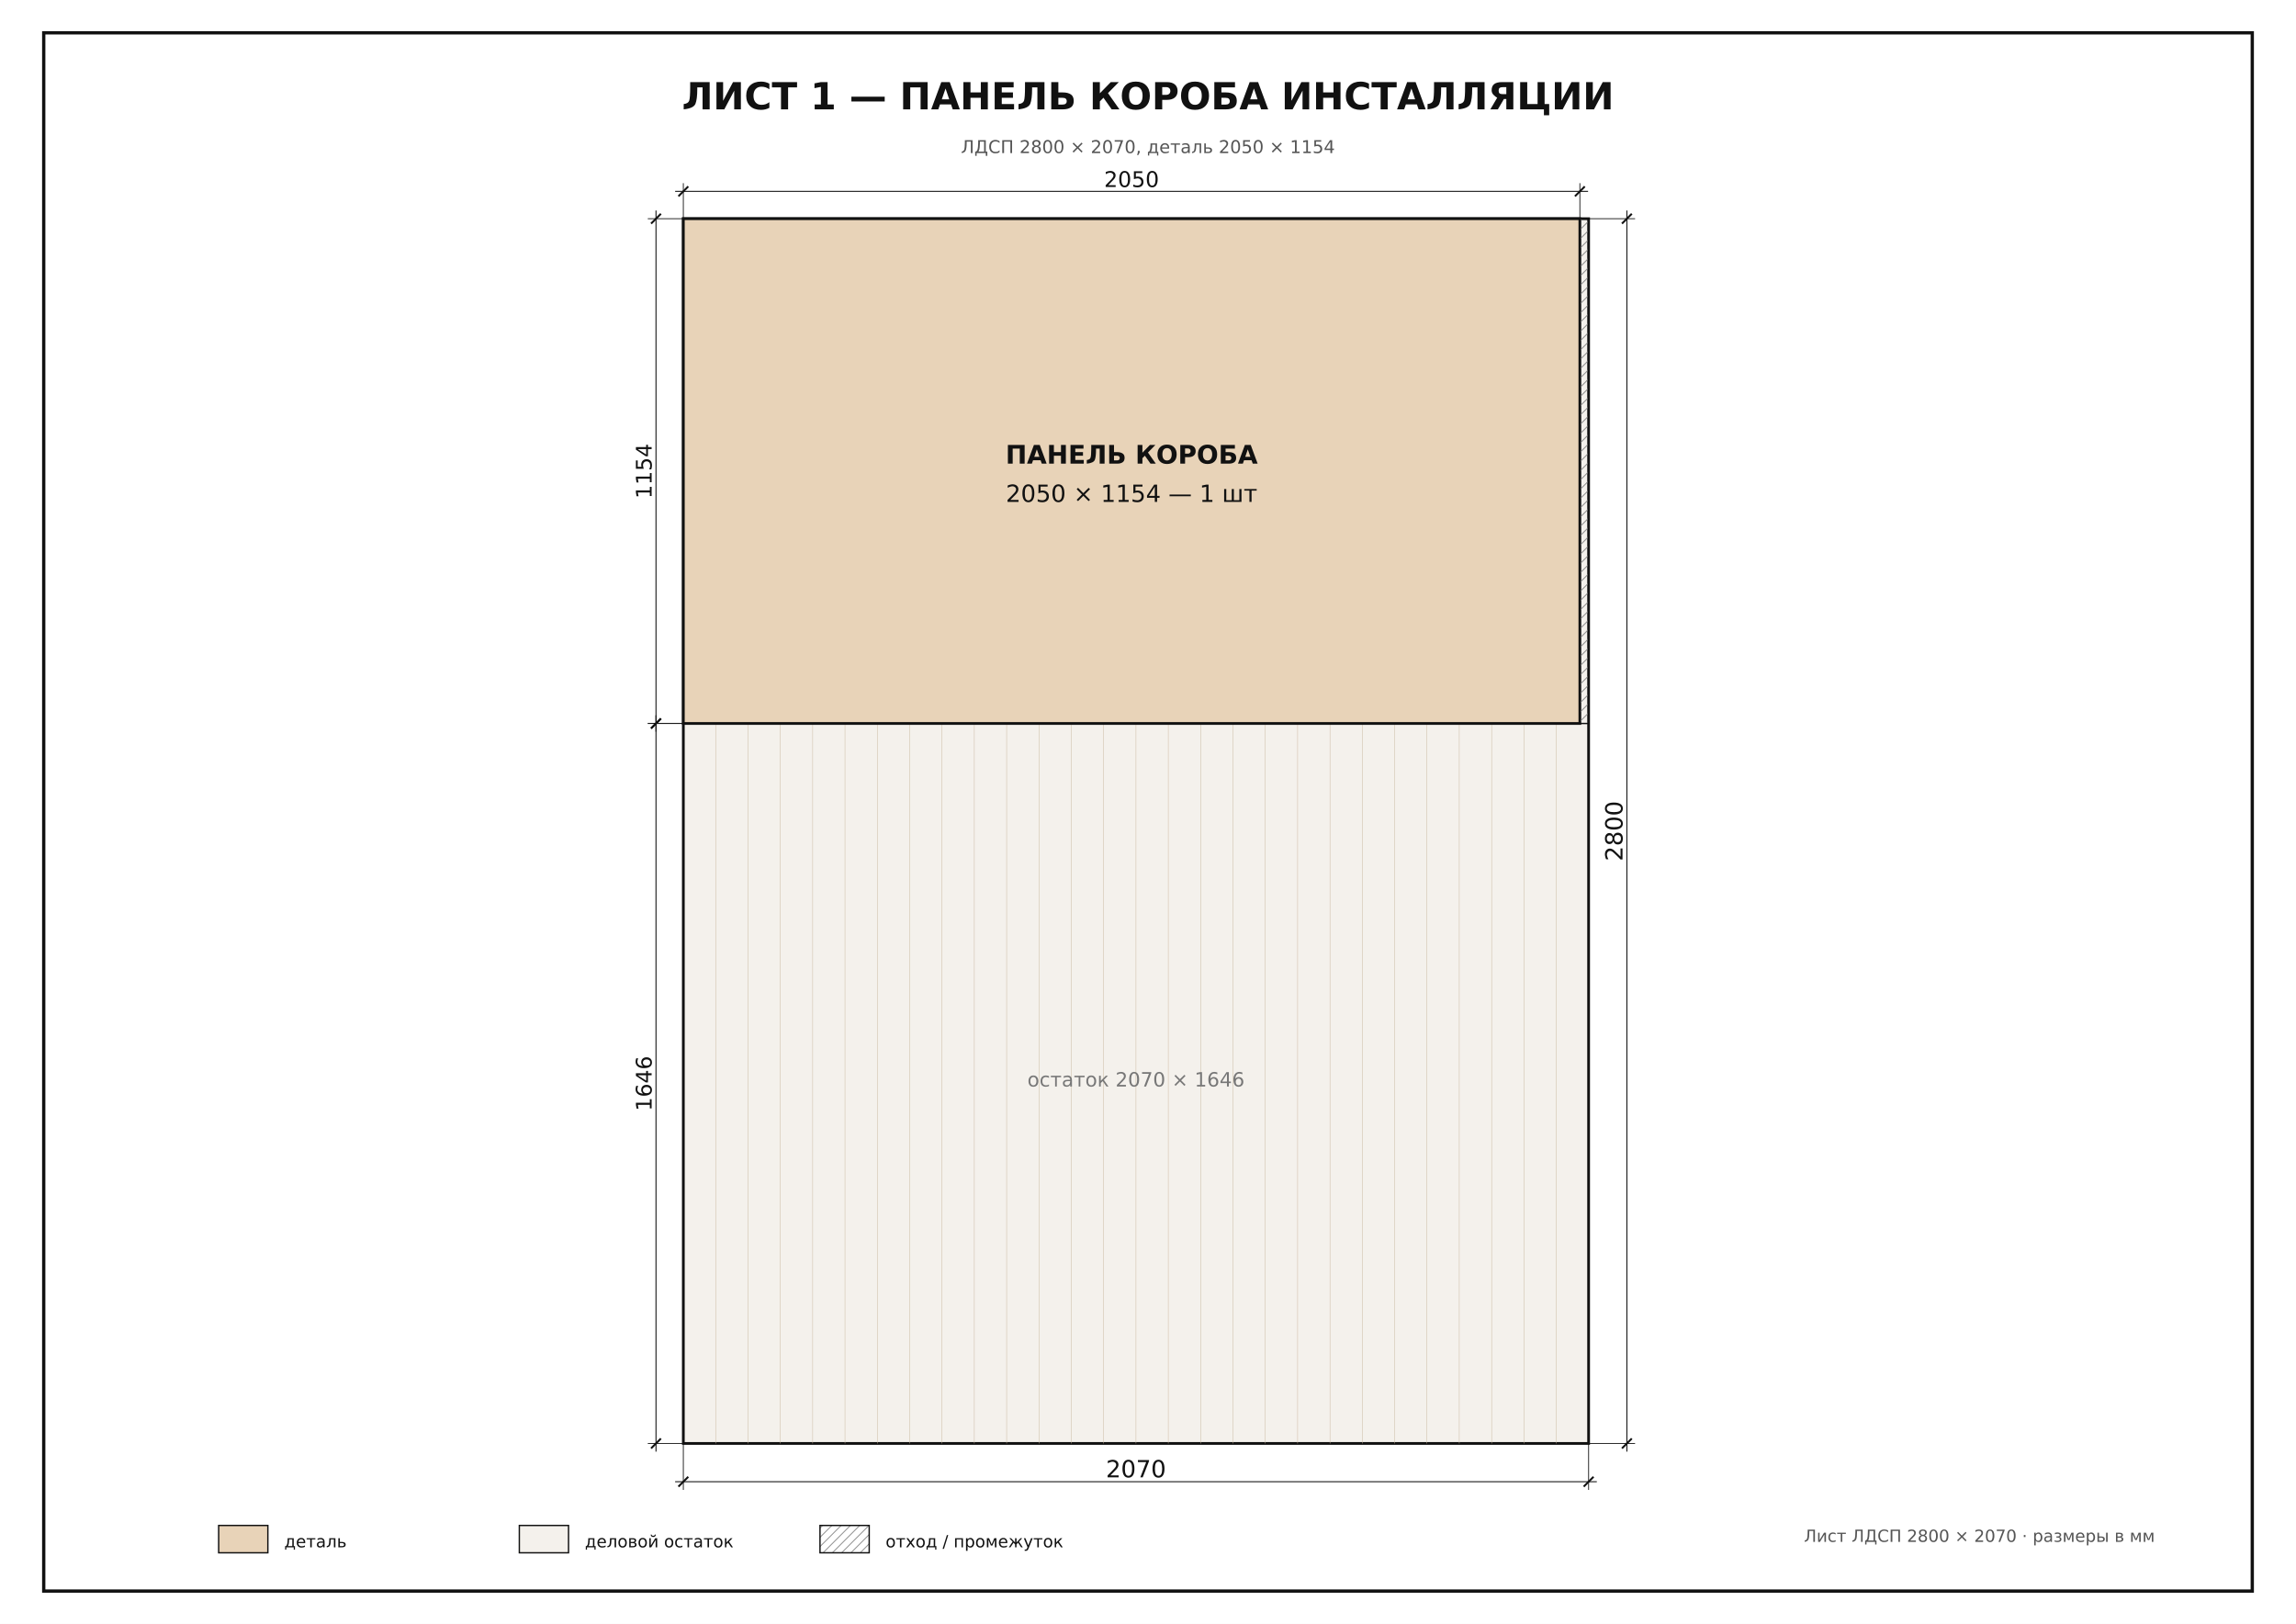
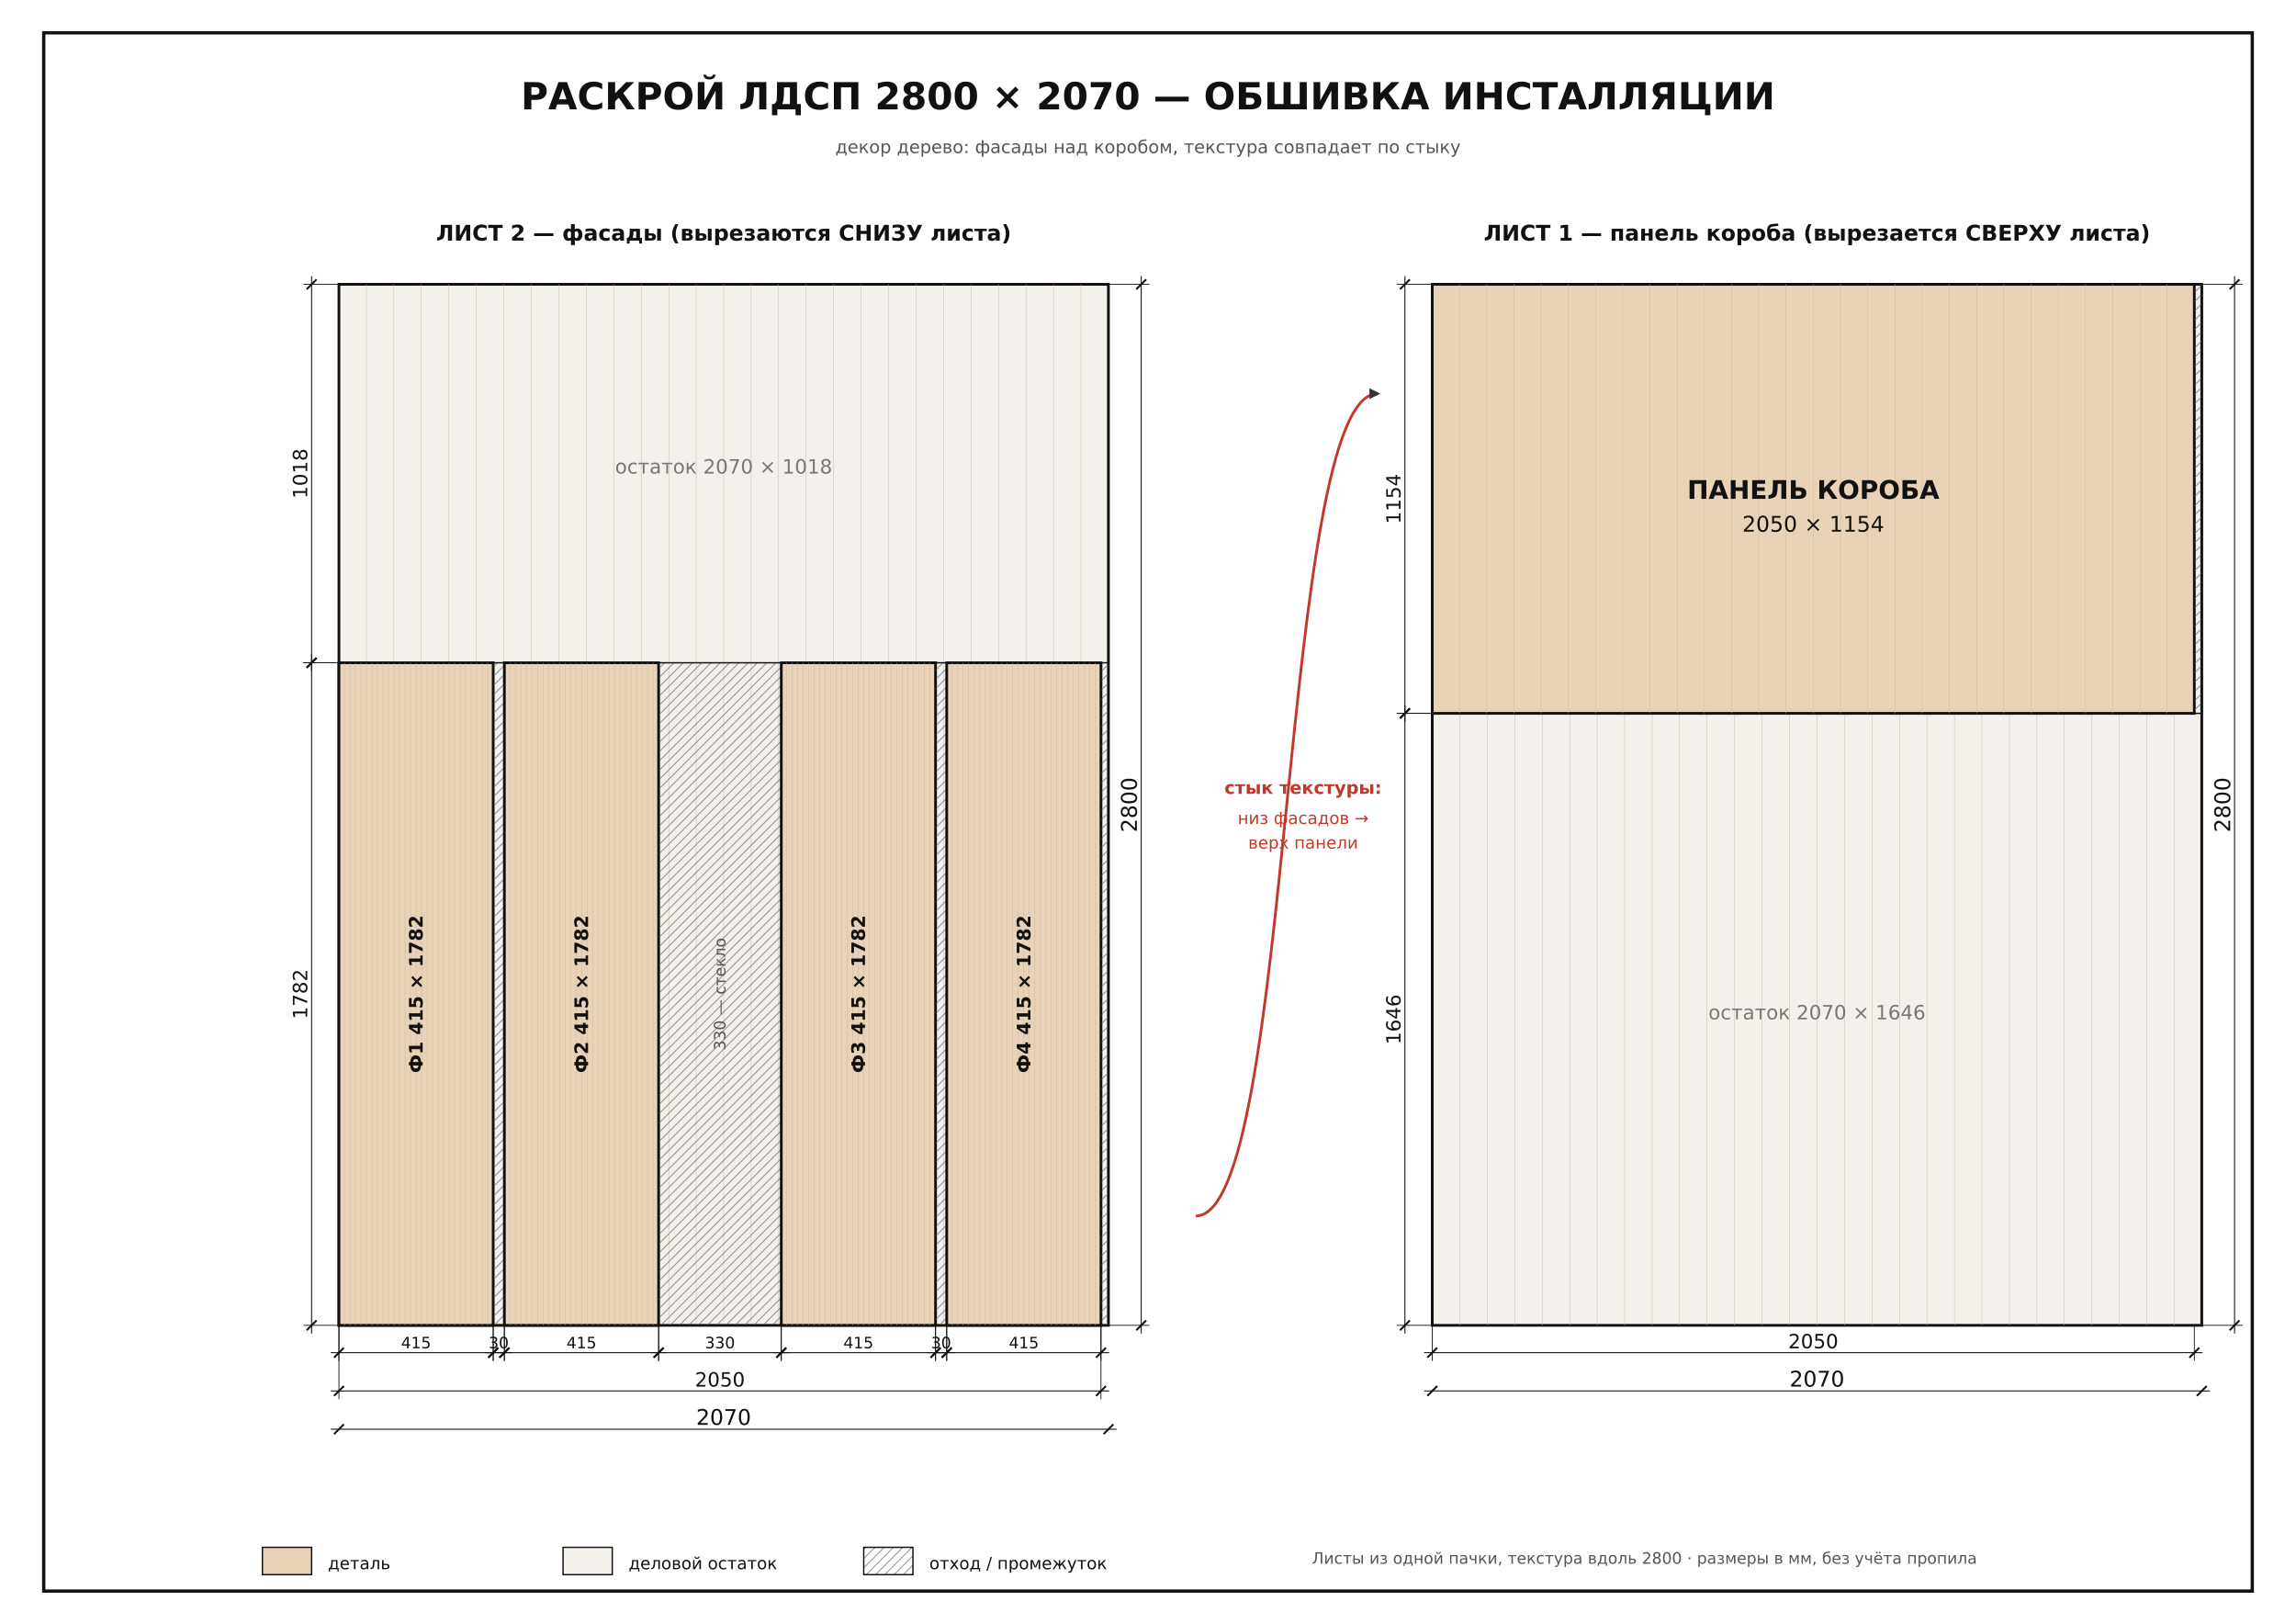
<svg xmlns="http://www.w3.org/2000/svg" width="420mm" height="297mm" viewBox="0 0 420 297" font-family="DejaVu Sans, Arial, sans-serif">
  <defs>
    <marker id="arr" markerWidth="4" markerHeight="4" refX="3" refY="2" orient="auto" markerUnits="strokeWidth">
      <path d="M0,0 L4,2 L0,4 z" fill="#33373b" />
    </marker>
    <pattern id="hatch" width="1.2" height="1.2" patternUnits="userSpaceOnUse" patternTransform="rotate(45)">
      <line x1="0" y1="0" x2="0" y2="1.2" stroke="#777" stroke-width="0.25" />
    </pattern>
    <pattern id="wall" width="1.6" height="1.6" patternUnits="userSpaceOnUse" patternTransform="rotate(45)">
      <rect width="1.6" height="1.6" fill="#e3e3e3" />
      <line x1="0" y1="0" x2="0" y2="1.6" stroke="#666" stroke-width="0.3" />
    </pattern>
    <pattern id="drw" width="2" height="2" patternUnits="userSpaceOnUse" patternTransform="rotate(-45)">
      <rect width="2" height="2" fill="#efe6da" />
      <line x1="0" y1="0" x2="0" y2="2" stroke="#b39b7f" stroke-width="0.25" />
    </pattern>
  </defs>
  <rect x="0.00" y="0.00" width="420.00" height="297.00" fill="#fff" stroke="none" stroke-width="0.25" />
  <rect x="8.00" y="6.00" width="404.00" height="285.00" fill="none" stroke="#111" stroke-width="0.6" />
-   <text x="210.00" y="20.00" font-size="6.84" text-anchor="middle" font-weight="bold" fill="#111">ЛИСТ 1 — ПАНЕЛЬ КОРОБА ИНСТАЛЛЯЦИИ</text>
-   <text x="210.00" y="28.00" font-size="3.24" text-anchor="middle" font-weight="normal" fill="#555">ЛДСП 2800 × 2070, деталь 2050 × 1154</text>
-   <rect x="125.00" y="40.00" width="165.60" height="224.00" fill="#f4f1ec" stroke="#111" stroke-width="0.5" />
-   <line x1="130.91" y1="40.00" x2="130.91" y2="264.00" stroke="#c9b79f" stroke-width="0.08" />
-   <line x1="136.83" y1="40.00" x2="136.83" y2="264.00" stroke="#c9b79f" stroke-width="0.08" />
-   <line x1="142.74" y1="40.00" x2="142.74" y2="264.00" stroke="#c9b79f" stroke-width="0.08" />
-   <line x1="148.66" y1="40.00" x2="148.66" y2="264.00" stroke="#c9b79f" stroke-width="0.08" />
-   <line x1="154.57" y1="40.00" x2="154.57" y2="264.00" stroke="#c9b79f" stroke-width="0.08" />
-   <line x1="160.49" y1="40.00" x2="160.49" y2="264.00" stroke="#c9b79f" stroke-width="0.08" />
-   <line x1="166.40" y1="40.00" x2="166.40" y2="264.00" stroke="#c9b79f" stroke-width="0.08" />
-   <line x1="172.31" y1="40.00" x2="172.31" y2="264.00" stroke="#c9b79f" stroke-width="0.08" />
-   <line x1="178.23" y1="40.00" x2="178.23" y2="264.00" stroke="#c9b79f" stroke-width="0.08" />
-   <line x1="184.14" y1="40.00" x2="184.14" y2="264.00" stroke="#c9b79f" stroke-width="0.08" />
-   <line x1="190.06" y1="40.00" x2="190.06" y2="264.00" stroke="#c9b79f" stroke-width="0.08" />
-   <line x1="195.97" y1="40.00" x2="195.97" y2="264.00" stroke="#c9b79f" stroke-width="0.08" />
-   <line x1="201.89" y1="40.00" x2="201.89" y2="264.00" stroke="#c9b79f" stroke-width="0.08" />
-   <line x1="207.80" y1="40.00" x2="207.80" y2="264.00" stroke="#c9b79f" stroke-width="0.08" />
-   <line x1="213.71" y1="40.00" x2="213.71" y2="264.00" stroke="#c9b79f" stroke-width="0.08" />
-   <line x1="219.63" y1="40.00" x2="219.63" y2="264.00" stroke="#c9b79f" stroke-width="0.08" />
-   <line x1="225.54" y1="40.00" x2="225.54" y2="264.00" stroke="#c9b79f" stroke-width="0.08" />
-   <line x1="231.46" y1="40.00" x2="231.46" y2="264.00" stroke="#c9b79f" stroke-width="0.08" />
-   <line x1="237.37" y1="40.00" x2="237.37" y2="264.00" stroke="#c9b79f" stroke-width="0.08" />
-   <line x1="243.29" y1="40.00" x2="243.29" y2="264.00" stroke="#c9b79f" stroke-width="0.08" />
-   <line x1="249.20" y1="40.00" x2="249.20" y2="264.00" stroke="#c9b79f" stroke-width="0.08" />
-   <line x1="255.11" y1="40.00" x2="255.11" y2="264.00" stroke="#c9b79f" stroke-width="0.08" />
-   <line x1="261.03" y1="40.00" x2="261.03" y2="264.00" stroke="#c9b79f" stroke-width="0.08" />
-   <line x1="266.94" y1="40.00" x2="266.94" y2="264.00" stroke="#c9b79f" stroke-width="0.08" />
-   <line x1="272.86" y1="40.00" x2="272.86" y2="264.00" stroke="#c9b79f" stroke-width="0.08" />
-   <line x1="278.77" y1="40.00" x2="278.77" y2="264.00" stroke="#c9b79f" stroke-width="0.08" />
-   <line x1="284.69" y1="40.00" x2="284.69" y2="264.00" stroke="#c9b79f" stroke-width="0.08" />
-   <rect x="125.00" y="40.00" width="164.00" height="92.32" fill="#e8d3b8" stroke="#111" stroke-width="0.5" />
-   <rect x="289.00" y="40.00" width="1.60" height="92.32" fill="url(#hatch)" stroke="#111" stroke-width="0.25" />
-   <text x="207.00" y="84.80" font-size="4.68" text-anchor="middle" font-weight="bold" fill="#111">ПАНЕЛЬ КОРОБА</text>
-   <text x="207.00" y="91.80" font-size="4.32" text-anchor="middle" font-weight="normal" fill="#111">2050 × 1154 — 1 шт</text>
-   <text x="207.80" y="198.72" font-size="3.6" text-anchor="middle" font-weight="normal" fill="#777">остаток 2070 × 1646</text>
-   <line x1="125.00" y1="40.00" x2="125.00" y2="33.50" stroke="#111" stroke-width="0.15" />
-   <line x1="289.00" y1="40.00" x2="289.00" y2="33.50" stroke="#111" stroke-width="0.15" />
-   <line x1="123.50" y1="35.00" x2="290.50" y2="35.00" stroke="#111" stroke-width="0.18" />
-   <line x1="124.10" y1="35.90" x2="125.90" y2="34.10" stroke="#111" stroke-width="0.35" />
-   <line x1="288.10" y1="35.90" x2="289.90" y2="34.10" stroke="#111" stroke-width="0.35" />
-   <text x="207.00" y="34.20" font-size="3.96" text-anchor="middle" font-weight="normal" fill="#111">2050</text>
-   <line x1="125.00" y1="264.00" x2="125.00" y2="272.50" stroke="#111" stroke-width="0.15" />
-   <line x1="290.60" y1="264.00" x2="290.60" y2="272.50" stroke="#111" stroke-width="0.15" />
-   <line x1="123.50" y1="271.00" x2="292.10" y2="271.00" stroke="#111" stroke-width="0.18" />
-   <line x1="124.10" y1="271.90" x2="125.90" y2="270.10" stroke="#111" stroke-width="0.35" />
-   <line x1="289.70" y1="271.90" x2="291.50" y2="270.10" stroke="#111" stroke-width="0.35" />
-   <text x="207.80" y="270.20" font-size="4.32" text-anchor="middle" font-weight="normal" fill="#111">2070</text>
-   <line x1="125.00" y1="40.00" x2="118.50" y2="40.00" stroke="#111" stroke-width="0.15" />
-   <line x1="125.00" y1="132.32" x2="118.50" y2="132.32" stroke="#111" stroke-width="0.15" />
-   <line x1="120.00" y1="38.50" x2="120.00" y2="133.82" stroke="#111" stroke-width="0.18" />
-   <line x1="119.10" y1="40.90" x2="120.90" y2="39.10" stroke="#111" stroke-width="0.35" />
-   <line x1="119.10" y1="133.22" x2="120.90" y2="131.42" stroke="#111" stroke-width="0.35" />
-   <text x="119.20" y="86.16" font-size="3.96" text-anchor="middle" font-weight="normal" fill="#111" transform="rotate(-90 119.20 86.16)">1154</text>
-   <line x1="125.00" y1="132.32" x2="118.50" y2="132.32" stroke="#111" stroke-width="0.15" />
-   <line x1="125.00" y1="264.00" x2="118.50" y2="264.00" stroke="#111" stroke-width="0.15" />
-   <line x1="120.00" y1="130.82" x2="120.00" y2="265.50" stroke="#111" stroke-width="0.18" />
-   <line x1="119.10" y1="133.22" x2="120.90" y2="131.42" stroke="#111" stroke-width="0.35" />
-   <line x1="119.10" y1="264.90" x2="120.90" y2="263.10" stroke="#111" stroke-width="0.35" />
-   <text x="119.20" y="198.16" font-size="3.96" text-anchor="middle" font-weight="normal" fill="#111" transform="rotate(-90 119.20 198.16)">1646</text>
-   <line x1="290.60" y1="40.00" x2="299.10" y2="40.00" stroke="#111" stroke-width="0.15" />
-   <line x1="290.60" y1="264.00" x2="299.10" y2="264.00" stroke="#111" stroke-width="0.15" />
-   <line x1="297.60" y1="38.50" x2="297.60" y2="265.50" stroke="#111" stroke-width="0.18" />
-   <line x1="296.70" y1="40.90" x2="298.50" y2="39.10" stroke="#111" stroke-width="0.35" />
-   <line x1="296.70" y1="264.90" x2="298.50" y2="263.10" stroke="#111" stroke-width="0.35" />
-   <text x="296.80" y="152.00" font-size="4.32" text-anchor="middle" font-weight="normal" fill="#111" transform="rotate(-90 296.80 152.00)">2800</text>
-   <rect x="40.00" y="279.00" width="9.00" height="5.00" fill="#e8d3b8" stroke="#111" stroke-width="0.25" />
-   <text x="52.00" y="283.00" font-size="3.06" text-anchor="start" font-weight="normal" fill="#111">деталь</text>
-   <rect x="95.00" y="279.00" width="9.00" height="5.00" fill="#f4f1ec" stroke="#111" stroke-width="0.25" />
-   <text x="107.00" y="283.00" font-size="3.06" text-anchor="start" font-weight="normal" fill="#111">деловой остаток</text>
-   <rect x="150.00" y="279.00" width="9.00" height="5.00" fill="url(#hatch)" stroke="#111" stroke-width="0.25" />
-   <text x="162.00" y="283.00" font-size="3.06" text-anchor="start" font-weight="normal" fill="#111">отход / промежуток</text>
-   <text x="330.00" y="282.00" font-size="3.06" text-anchor="start" font-weight="normal" fill="#555">Лист ЛДСП 2800 × 2070 · размеры в мм</text>
+   <text x="210.00" y="20.00" font-size="6.84" text-anchor="middle" font-weight="bold" fill="#111">РАСКРОЙ ЛДСП 2800 × 2070 — ОБШИВКА ИНСТАЛЛЯЦИИ</text>
+   <text x="210.00" y="28.00" font-size="3.24" text-anchor="middle" font-weight="normal" fill="#555">декор дерево: фасады над коробом, текстура совпадает по стыку</text>
+   <text x="132.38" y="44.00" font-size="3.96" text-anchor="middle" font-weight="bold" fill="#111">ЛИСТ 2 — фасады (вырезаются СНИЗУ листа)</text>
+   <rect x="62.00" y="52.00" width="140.76" height="190.40" fill="#f4f1ec" stroke="#111" stroke-width="0.5" />
+   <line x1="67.03" y1="52.00" x2="67.03" y2="242.40" stroke="#c9b79f" stroke-width="0.08" />
+   <line x1="72.05" y1="52.00" x2="72.05" y2="242.40" stroke="#c9b79f" stroke-width="0.08" />
+   <line x1="77.08" y1="52.00" x2="77.08" y2="242.40" stroke="#c9b79f" stroke-width="0.08" />
+   <line x1="82.11" y1="52.00" x2="82.11" y2="242.40" stroke="#c9b79f" stroke-width="0.08" />
+   <line x1="87.14" y1="52.00" x2="87.14" y2="242.40" stroke="#c9b79f" stroke-width="0.08" />
+   <line x1="92.16" y1="52.00" x2="92.16" y2="242.40" stroke="#c9b79f" stroke-width="0.08" />
+   <line x1="97.19" y1="52.00" x2="97.19" y2="242.40" stroke="#c9b79f" stroke-width="0.08" />
+   <line x1="102.22" y1="52.00" x2="102.22" y2="242.40" stroke="#c9b79f" stroke-width="0.08" />
+   <line x1="107.24" y1="52.00" x2="107.24" y2="242.40" stroke="#c9b79f" stroke-width="0.08" />
+   <line x1="112.27" y1="52.00" x2="112.27" y2="242.40" stroke="#c9b79f" stroke-width="0.08" />
+   <line x1="117.30" y1="52.00" x2="117.30" y2="242.40" stroke="#c9b79f" stroke-width="0.08" />
+   <line x1="122.33" y1="52.00" x2="122.33" y2="242.40" stroke="#c9b79f" stroke-width="0.08" />
+   <line x1="127.35" y1="52.00" x2="127.35" y2="242.40" stroke="#c9b79f" stroke-width="0.08" />
+   <line x1="132.38" y1="52.00" x2="132.38" y2="242.40" stroke="#c9b79f" stroke-width="0.08" />
+   <line x1="137.41" y1="52.00" x2="137.41" y2="242.40" stroke="#c9b79f" stroke-width="0.08" />
+   <line x1="142.43" y1="52.00" x2="142.43" y2="242.40" stroke="#c9b79f" stroke-width="0.08" />
+   <line x1="147.46" y1="52.00" x2="147.46" y2="242.40" stroke="#c9b79f" stroke-width="0.08" />
+   <line x1="152.49" y1="52.00" x2="152.49" y2="242.40" stroke="#c9b79f" stroke-width="0.08" />
+   <line x1="157.52" y1="52.00" x2="157.52" y2="242.40" stroke="#c9b79f" stroke-width="0.08" />
+   <line x1="162.54" y1="52.00" x2="162.54" y2="242.40" stroke="#c9b79f" stroke-width="0.08" />
+   <line x1="167.57" y1="52.00" x2="167.57" y2="242.40" stroke="#c9b79f" stroke-width="0.08" />
+   <line x1="172.60" y1="52.00" x2="172.60" y2="242.40" stroke="#c9b79f" stroke-width="0.08" />
+   <line x1="177.62" y1="52.00" x2="177.62" y2="242.40" stroke="#c9b79f" stroke-width="0.08" />
+   <line x1="182.65" y1="52.00" x2="182.65" y2="242.40" stroke="#c9b79f" stroke-width="0.08" />
+   <line x1="187.68" y1="52.00" x2="187.68" y2="242.40" stroke="#c9b79f" stroke-width="0.08" />
+   <line x1="192.71" y1="52.00" x2="192.71" y2="242.40" stroke="#c9b79f" stroke-width="0.08" />
+   <line x1="197.73" y1="52.00" x2="197.73" y2="242.40" stroke="#c9b79f" stroke-width="0.08" />
+   <rect x="62.00" y="121.22" width="28.22" height="121.18" fill="#e8d3b8" stroke="#111" stroke-width="0.5" />
+   <line x1="63.01" y1="121.22" x2="63.01" y2="242.40" stroke="#c9b79f" stroke-width="0.08" />
+   <line x1="64.02" y1="121.22" x2="64.02" y2="242.40" stroke="#c9b79f" stroke-width="0.08" />
+   <line x1="65.02" y1="121.22" x2="65.02" y2="242.40" stroke="#c9b79f" stroke-width="0.08" />
+   <line x1="66.03" y1="121.22" x2="66.03" y2="242.40" stroke="#c9b79f" stroke-width="0.08" />
+   <line x1="67.04" y1="121.22" x2="67.04" y2="242.40" stroke="#c9b79f" stroke-width="0.08" />
+   <line x1="68.05" y1="121.22" x2="68.05" y2="242.40" stroke="#c9b79f" stroke-width="0.08" />
+   <line x1="69.06" y1="121.22" x2="69.06" y2="242.40" stroke="#c9b79f" stroke-width="0.08" />
+   <line x1="70.06" y1="121.22" x2="70.06" y2="242.40" stroke="#c9b79f" stroke-width="0.08" />
+   <line x1="71.07" y1="121.22" x2="71.07" y2="242.40" stroke="#c9b79f" stroke-width="0.08" />
+   <line x1="72.08" y1="121.22" x2="72.08" y2="242.40" stroke="#c9b79f" stroke-width="0.08" />
+   <line x1="73.09" y1="121.22" x2="73.09" y2="242.40" stroke="#c9b79f" stroke-width="0.08" />
+   <line x1="74.09" y1="121.22" x2="74.09" y2="242.40" stroke="#c9b79f" stroke-width="0.08" />
+   <line x1="75.10" y1="121.22" x2="75.10" y2="242.40" stroke="#c9b79f" stroke-width="0.08" />
+   <line x1="76.11" y1="121.22" x2="76.11" y2="242.40" stroke="#c9b79f" stroke-width="0.08" />
+   <line x1="77.12" y1="121.22" x2="77.12" y2="242.40" stroke="#c9b79f" stroke-width="0.08" />
+   <line x1="78.13" y1="121.22" x2="78.13" y2="242.40" stroke="#c9b79f" stroke-width="0.08" />
+   <line x1="79.13" y1="121.22" x2="79.13" y2="242.40" stroke="#c9b79f" stroke-width="0.08" />
+   <line x1="80.14" y1="121.22" x2="80.14" y2="242.40" stroke="#c9b79f" stroke-width="0.08" />
+   <line x1="81.15" y1="121.22" x2="81.15" y2="242.40" stroke="#c9b79f" stroke-width="0.08" />
+   <line x1="82.16" y1="121.22" x2="82.16" y2="242.40" stroke="#c9b79f" stroke-width="0.08" />
+   <line x1="83.16" y1="121.22" x2="83.16" y2="242.40" stroke="#c9b79f" stroke-width="0.08" />
+   <line x1="84.17" y1="121.22" x2="84.17" y2="242.40" stroke="#c9b79f" stroke-width="0.08" />
+   <line x1="85.18" y1="121.22" x2="85.18" y2="242.40" stroke="#c9b79f" stroke-width="0.08" />
+   <line x1="86.19" y1="121.22" x2="86.19" y2="242.40" stroke="#c9b79f" stroke-width="0.08" />
+   <line x1="87.20" y1="121.22" x2="87.20" y2="242.40" stroke="#c9b79f" stroke-width="0.08" />
+   <line x1="88.20" y1="121.22" x2="88.20" y2="242.40" stroke="#c9b79f" stroke-width="0.08" />
+   <line x1="89.21" y1="121.22" x2="89.21" y2="242.40" stroke="#c9b79f" stroke-width="0.08" />
+   <text x="77.31" y="181.81" font-size="3.42" text-anchor="middle" font-weight="bold" fill="#111" transform="rotate(-90 77.31 181.81)">Ф1  415 × 1782</text>
+   <rect x="90.22" y="121.22" width="2.04" height="121.18" fill="url(#hatch)" stroke="#111" stroke-width="0.25" />
+   <rect x="92.26" y="121.22" width="28.22" height="121.18" fill="#e8d3b8" stroke="#111" stroke-width="0.5" />
+   <line x1="93.27" y1="121.22" x2="93.27" y2="242.40" stroke="#c9b79f" stroke-width="0.08" />
+   <line x1="94.28" y1="121.22" x2="94.28" y2="242.40" stroke="#c9b79f" stroke-width="0.08" />
+   <line x1="95.28" y1="121.22" x2="95.28" y2="242.40" stroke="#c9b79f" stroke-width="0.08" />
+   <line x1="96.29" y1="121.22" x2="96.29" y2="242.40" stroke="#c9b79f" stroke-width="0.08" />
+   <line x1="97.30" y1="121.22" x2="97.30" y2="242.40" stroke="#c9b79f" stroke-width="0.08" />
+   <line x1="98.31" y1="121.22" x2="98.31" y2="242.40" stroke="#c9b79f" stroke-width="0.08" />
+   <line x1="99.32" y1="121.22" x2="99.32" y2="242.40" stroke="#c9b79f" stroke-width="0.08" />
+   <line x1="100.32" y1="121.22" x2="100.32" y2="242.40" stroke="#c9b79f" stroke-width="0.08" />
+   <line x1="101.33" y1="121.22" x2="101.33" y2="242.40" stroke="#c9b79f" stroke-width="0.08" />
+   <line x1="102.34" y1="121.22" x2="102.34" y2="242.40" stroke="#c9b79f" stroke-width="0.08" />
+   <line x1="103.35" y1="121.22" x2="103.35" y2="242.40" stroke="#c9b79f" stroke-width="0.08" />
+   <line x1="104.35" y1="121.22" x2="104.35" y2="242.40" stroke="#c9b79f" stroke-width="0.08" />
+   <line x1="105.36" y1="121.22" x2="105.36" y2="242.40" stroke="#c9b79f" stroke-width="0.08" />
+   <line x1="106.37" y1="121.22" x2="106.37" y2="242.40" stroke="#c9b79f" stroke-width="0.08" />
+   <line x1="107.38" y1="121.22" x2="107.38" y2="242.40" stroke="#c9b79f" stroke-width="0.08" />
+   <line x1="108.39" y1="121.22" x2="108.39" y2="242.40" stroke="#c9b79f" stroke-width="0.08" />
+   <line x1="109.39" y1="121.22" x2="109.39" y2="242.40" stroke="#c9b79f" stroke-width="0.08" />
+   <line x1="110.40" y1="121.22" x2="110.40" y2="242.40" stroke="#c9b79f" stroke-width="0.08" />
+   <line x1="111.41" y1="121.22" x2="111.41" y2="242.40" stroke="#c9b79f" stroke-width="0.08" />
+   <line x1="112.42" y1="121.22" x2="112.42" y2="242.40" stroke="#c9b79f" stroke-width="0.08" />
+   <line x1="113.43" y1="121.22" x2="113.43" y2="242.40" stroke="#c9b79f" stroke-width="0.08" />
+   <line x1="114.43" y1="121.22" x2="114.43" y2="242.40" stroke="#c9b79f" stroke-width="0.08" />
+   <line x1="115.44" y1="121.22" x2="115.44" y2="242.40" stroke="#c9b79f" stroke-width="0.08" />
+   <line x1="116.45" y1="121.22" x2="116.45" y2="242.40" stroke="#c9b79f" stroke-width="0.08" />
+   <line x1="117.46" y1="121.22" x2="117.46" y2="242.40" stroke="#c9b79f" stroke-width="0.08" />
+   <line x1="118.46" y1="121.22" x2="118.46" y2="242.40" stroke="#c9b79f" stroke-width="0.08" />
+   <line x1="119.47" y1="121.22" x2="119.47" y2="242.40" stroke="#c9b79f" stroke-width="0.08" />
+   <text x="107.57" y="181.81" font-size="3.42" text-anchor="middle" font-weight="bold" fill="#111" transform="rotate(-90 107.57 181.81)">Ф2  415 × 1782</text>
+   <rect x="120.48" y="121.22" width="22.44" height="121.18" fill="url(#hatch)" stroke="#111" stroke-width="0.25" />
+   <text x="132.70" y="181.81" font-size="2.88" text-anchor="middle" font-weight="normal" fill="#555" transform="rotate(-90 132.70 181.81)">330 — стекло</text>
+   <rect x="142.92" y="121.22" width="28.22" height="121.18" fill="#e8d3b8" stroke="#111" stroke-width="0.5" />
+   <line x1="143.93" y1="121.22" x2="143.93" y2="242.40" stroke="#c9b79f" stroke-width="0.08" />
+   <line x1="144.94" y1="121.22" x2="144.94" y2="242.40" stroke="#c9b79f" stroke-width="0.08" />
+   <line x1="145.94" y1="121.22" x2="145.94" y2="242.40" stroke="#c9b79f" stroke-width="0.08" />
+   <line x1="146.95" y1="121.22" x2="146.95" y2="242.40" stroke="#c9b79f" stroke-width="0.08" />
+   <line x1="147.96" y1="121.22" x2="147.96" y2="242.40" stroke="#c9b79f" stroke-width="0.08" />
+   <line x1="148.97" y1="121.22" x2="148.97" y2="242.40" stroke="#c9b79f" stroke-width="0.08" />
+   <line x1="149.98" y1="121.22" x2="149.98" y2="242.40" stroke="#c9b79f" stroke-width="0.08" />
+   <line x1="150.98" y1="121.22" x2="150.98" y2="242.40" stroke="#c9b79f" stroke-width="0.08" />
+   <line x1="151.99" y1="121.22" x2="151.99" y2="242.40" stroke="#c9b79f" stroke-width="0.08" />
+   <line x1="153.00" y1="121.22" x2="153.00" y2="242.40" stroke="#c9b79f" stroke-width="0.08" />
+   <line x1="154.01" y1="121.22" x2="154.01" y2="242.40" stroke="#c9b79f" stroke-width="0.08" />
+   <line x1="155.01" y1="121.22" x2="155.01" y2="242.40" stroke="#c9b79f" stroke-width="0.08" />
+   <line x1="156.02" y1="121.22" x2="156.02" y2="242.40" stroke="#c9b79f" stroke-width="0.08" />
+   <line x1="157.03" y1="121.22" x2="157.03" y2="242.40" stroke="#c9b79f" stroke-width="0.08" />
+   <line x1="158.04" y1="121.22" x2="158.04" y2="242.40" stroke="#c9b79f" stroke-width="0.08" />
+   <line x1="159.05" y1="121.22" x2="159.05" y2="242.40" stroke="#c9b79f" stroke-width="0.08" />
+   <line x1="160.05" y1="121.22" x2="160.05" y2="242.40" stroke="#c9b79f" stroke-width="0.08" />
+   <line x1="161.06" y1="121.22" x2="161.06" y2="242.40" stroke="#c9b79f" stroke-width="0.08" />
+   <line x1="162.07" y1="121.22" x2="162.07" y2="242.40" stroke="#c9b79f" stroke-width="0.08" />
+   <line x1="163.08" y1="121.22" x2="163.08" y2="242.40" stroke="#c9b79f" stroke-width="0.08" />
+   <line x1="164.09" y1="121.22" x2="164.09" y2="242.40" stroke="#c9b79f" stroke-width="0.08" />
+   <line x1="165.09" y1="121.22" x2="165.09" y2="242.40" stroke="#c9b79f" stroke-width="0.08" />
+   <line x1="166.10" y1="121.22" x2="166.10" y2="242.40" stroke="#c9b79f" stroke-width="0.08" />
+   <line x1="167.11" y1="121.22" x2="167.11" y2="242.40" stroke="#c9b79f" stroke-width="0.08" />
+   <line x1="168.12" y1="121.22" x2="168.12" y2="242.40" stroke="#c9b79f" stroke-width="0.08" />
+   <line x1="169.12" y1="121.22" x2="169.12" y2="242.40" stroke="#c9b79f" stroke-width="0.08" />
+   <line x1="170.13" y1="121.22" x2="170.13" y2="242.40" stroke="#c9b79f" stroke-width="0.08" />
+   <text x="158.23" y="181.81" font-size="3.42" text-anchor="middle" font-weight="bold" fill="#111" transform="rotate(-90 158.23 181.81)">Ф3  415 × 1782</text>
+   <rect x="171.14" y="121.22" width="2.04" height="121.18" fill="url(#hatch)" stroke="#111" stroke-width="0.25" />
+   <rect x="173.18" y="121.22" width="28.22" height="121.18" fill="#e8d3b8" stroke="#111" stroke-width="0.5" />
+   <line x1="174.19" y1="121.22" x2="174.19" y2="242.40" stroke="#c9b79f" stroke-width="0.08" />
+   <line x1="175.20" y1="121.22" x2="175.20" y2="242.40" stroke="#c9b79f" stroke-width="0.08" />
+   <line x1="176.20" y1="121.22" x2="176.20" y2="242.40" stroke="#c9b79f" stroke-width="0.08" />
+   <line x1="177.21" y1="121.22" x2="177.21" y2="242.40" stroke="#c9b79f" stroke-width="0.08" />
+   <line x1="178.22" y1="121.22" x2="178.22" y2="242.40" stroke="#c9b79f" stroke-width="0.08" />
+   <line x1="179.23" y1="121.22" x2="179.23" y2="242.40" stroke="#c9b79f" stroke-width="0.08" />
+   <line x1="180.24" y1="121.22" x2="180.24" y2="242.40" stroke="#c9b79f" stroke-width="0.08" />
+   <line x1="181.24" y1="121.22" x2="181.24" y2="242.40" stroke="#c9b79f" stroke-width="0.08" />
+   <line x1="182.25" y1="121.22" x2="182.25" y2="242.40" stroke="#c9b79f" stroke-width="0.08" />
+   <line x1="183.26" y1="121.22" x2="183.26" y2="242.40" stroke="#c9b79f" stroke-width="0.08" />
+   <line x1="184.27" y1="121.22" x2="184.27" y2="242.40" stroke="#c9b79f" stroke-width="0.08" />
+   <line x1="185.27" y1="121.22" x2="185.27" y2="242.40" stroke="#c9b79f" stroke-width="0.08" />
+   <line x1="186.28" y1="121.22" x2="186.28" y2="242.40" stroke="#c9b79f" stroke-width="0.08" />
+   <line x1="187.29" y1="121.22" x2="187.29" y2="242.40" stroke="#c9b79f" stroke-width="0.08" />
+   <line x1="188.30" y1="121.22" x2="188.30" y2="242.40" stroke="#c9b79f" stroke-width="0.08" />
+   <line x1="189.31" y1="121.22" x2="189.31" y2="242.40" stroke="#c9b79f" stroke-width="0.08" />
+   <line x1="190.31" y1="121.22" x2="190.31" y2="242.40" stroke="#c9b79f" stroke-width="0.08" />
+   <line x1="191.32" y1="121.22" x2="191.32" y2="242.40" stroke="#c9b79f" stroke-width="0.08" />
+   <line x1="192.33" y1="121.22" x2="192.33" y2="242.40" stroke="#c9b79f" stroke-width="0.08" />
+   <line x1="193.34" y1="121.22" x2="193.34" y2="242.40" stroke="#c9b79f" stroke-width="0.08" />
+   <line x1="194.34" y1="121.22" x2="194.34" y2="242.40" stroke="#c9b79f" stroke-width="0.08" />
+   <line x1="195.35" y1="121.22" x2="195.35" y2="242.40" stroke="#c9b79f" stroke-width="0.08" />
+   <line x1="196.36" y1="121.22" x2="196.36" y2="242.40" stroke="#c9b79f" stroke-width="0.08" />
+   <line x1="197.37" y1="121.22" x2="197.37" y2="242.40" stroke="#c9b79f" stroke-width="0.08" />
+   <line x1="198.38" y1="121.22" x2="198.38" y2="242.40" stroke="#c9b79f" stroke-width="0.08" />
+   <line x1="199.38" y1="121.22" x2="199.38" y2="242.40" stroke="#c9b79f" stroke-width="0.08" />
+   <line x1="200.39" y1="121.22" x2="200.39" y2="242.40" stroke="#c9b79f" stroke-width="0.08" />
+   <text x="188.49" y="181.81" font-size="3.42" text-anchor="middle" font-weight="bold" fill="#111" transform="rotate(-90 188.49 181.81)">Ф4  415 × 1782</text>
+   <rect x="201.40" y="121.22" width="1.36" height="121.18" fill="url(#hatch)" stroke="#111" stroke-width="0.25" />
+   <text x="132.38" y="86.61" font-size="3.6" text-anchor="middle" font-weight="normal" fill="#777">остаток 2070 × 1018</text>
+   <line x1="62.00" y1="242.40" x2="62.00" y2="248.90" stroke="#111" stroke-width="0.15" />
+   <line x1="90.22" y1="242.40" x2="90.22" y2="248.90" stroke="#111" stroke-width="0.15" />
+   <line x1="60.50" y1="247.40" x2="91.72" y2="247.40" stroke="#111" stroke-width="0.18" />
+   <line x1="61.10" y1="248.30" x2="62.90" y2="246.50" stroke="#111" stroke-width="0.35" />
+   <line x1="89.32" y1="248.30" x2="91.12" y2="246.50" stroke="#111" stroke-width="0.35" />
+   <text x="76.11" y="246.60" font-size="2.88" text-anchor="middle" font-weight="normal" fill="#111">415</text>
+   <line x1="90.22" y1="242.40" x2="90.22" y2="248.90" stroke="#111" stroke-width="0.15" />
+   <line x1="92.26" y1="242.40" x2="92.26" y2="248.90" stroke="#111" stroke-width="0.15" />
+   <line x1="88.72" y1="247.40" x2="93.76" y2="247.40" stroke="#111" stroke-width="0.18" />
+   <line x1="89.32" y1="248.30" x2="91.12" y2="246.50" stroke="#111" stroke-width="0.35" />
+   <line x1="91.36" y1="248.30" x2="93.16" y2="246.50" stroke="#111" stroke-width="0.35" />
+   <text x="91.24" y="246.60" font-size="2.88" text-anchor="middle" font-weight="normal" fill="#111">30</text>
+   <line x1="92.26" y1="242.40" x2="92.26" y2="248.90" stroke="#111" stroke-width="0.15" />
+   <line x1="120.48" y1="242.40" x2="120.48" y2="248.90" stroke="#111" stroke-width="0.15" />
+   <line x1="90.76" y1="247.40" x2="121.98" y2="247.40" stroke="#111" stroke-width="0.18" />
+   <line x1="91.36" y1="248.30" x2="93.16" y2="246.50" stroke="#111" stroke-width="0.35" />
+   <line x1="119.58" y1="248.30" x2="121.38" y2="246.50" stroke="#111" stroke-width="0.35" />
+   <text x="106.37" y="246.60" font-size="2.88" text-anchor="middle" font-weight="normal" fill="#111">415</text>
+   <line x1="120.48" y1="242.40" x2="120.48" y2="248.90" stroke="#111" stroke-width="0.15" />
+   <line x1="142.92" y1="242.40" x2="142.92" y2="248.90" stroke="#111" stroke-width="0.15" />
+   <line x1="118.98" y1="247.40" x2="144.42" y2="247.40" stroke="#111" stroke-width="0.18" />
+   <line x1="119.58" y1="248.30" x2="121.38" y2="246.50" stroke="#111" stroke-width="0.35" />
+   <line x1="142.02" y1="248.30" x2="143.82" y2="246.50" stroke="#111" stroke-width="0.35" />
+   <text x="131.70" y="246.60" font-size="2.88" text-anchor="middle" font-weight="normal" fill="#111">330</text>
+   <line x1="142.92" y1="242.40" x2="142.92" y2="248.90" stroke="#111" stroke-width="0.15" />
+   <line x1="171.14" y1="242.40" x2="171.14" y2="248.90" stroke="#111" stroke-width="0.15" />
+   <line x1="141.42" y1="247.40" x2="172.64" y2="247.40" stroke="#111" stroke-width="0.18" />
+   <line x1="142.02" y1="248.30" x2="143.82" y2="246.50" stroke="#111" stroke-width="0.35" />
+   <line x1="170.24" y1="248.30" x2="172.04" y2="246.50" stroke="#111" stroke-width="0.35" />
+   <text x="157.03" y="246.60" font-size="2.88" text-anchor="middle" font-weight="normal" fill="#111">415</text>
+   <line x1="171.14" y1="242.40" x2="171.14" y2="248.90" stroke="#111" stroke-width="0.15" />
+   <line x1="173.18" y1="242.40" x2="173.18" y2="248.90" stroke="#111" stroke-width="0.15" />
+   <line x1="169.64" y1="247.40" x2="174.68" y2="247.40" stroke="#111" stroke-width="0.18" />
+   <line x1="170.24" y1="248.30" x2="172.04" y2="246.50" stroke="#111" stroke-width="0.35" />
+   <line x1="172.28" y1="248.30" x2="174.08" y2="246.50" stroke="#111" stroke-width="0.35" />
+   <text x="172.16" y="246.60" font-size="2.88" text-anchor="middle" font-weight="normal" fill="#111">30</text>
+   <line x1="173.18" y1="242.40" x2="173.18" y2="248.90" stroke="#111" stroke-width="0.15" />
+   <line x1="201.40" y1="242.40" x2="201.40" y2="248.90" stroke="#111" stroke-width="0.15" />
+   <line x1="171.68" y1="247.40" x2="202.90" y2="247.40" stroke="#111" stroke-width="0.18" />
+   <line x1="172.28" y1="248.30" x2="174.08" y2="246.50" stroke="#111" stroke-width="0.35" />
+   <line x1="200.50" y1="248.30" x2="202.30" y2="246.50" stroke="#111" stroke-width="0.35" />
+   <text x="187.29" y="246.60" font-size="2.88" text-anchor="middle" font-weight="normal" fill="#111">415</text>
+   <line x1="62.00" y1="242.40" x2="62.00" y2="255.90" stroke="#111" stroke-width="0.15" />
+   <line x1="201.40" y1="242.40" x2="201.40" y2="255.90" stroke="#111" stroke-width="0.15" />
+   <line x1="60.50" y1="254.40" x2="202.90" y2="254.40" stroke="#111" stroke-width="0.18" />
+   <line x1="61.10" y1="255.30" x2="62.90" y2="253.50" stroke="#111" stroke-width="0.35" />
+   <line x1="200.50" y1="255.30" x2="202.30" y2="253.50" stroke="#111" stroke-width="0.35" />
+   <text x="131.70" y="253.60" font-size="3.6" text-anchor="middle" font-weight="normal" fill="#111">2050</text>
+   <line x1="60.50" y1="261.40" x2="204.26" y2="261.40" stroke="#111" stroke-width="0.18" />
+   <line x1="61.10" y1="262.30" x2="62.90" y2="260.50" stroke="#111" stroke-width="0.35" />
+   <line x1="201.86" y1="262.30" x2="203.66" y2="260.50" stroke="#111" stroke-width="0.35" />
+   <text x="132.38" y="260.60" font-size="3.96" text-anchor="middle" font-weight="normal" fill="#111">2070</text>
+   <line x1="62.00" y1="52.00" x2="55.50" y2="52.00" stroke="#111" stroke-width="0.15" />
+   <line x1="62.00" y1="121.22" x2="55.50" y2="121.22" stroke="#111" stroke-width="0.15" />
+   <line x1="57.00" y1="50.50" x2="57.00" y2="122.72" stroke="#111" stroke-width="0.18" />
+   <line x1="56.10" y1="52.90" x2="57.90" y2="51.10" stroke="#111" stroke-width="0.35" />
+   <line x1="56.10" y1="122.12" x2="57.90" y2="120.32" stroke="#111" stroke-width="0.35" />
+   <text x="56.20" y="86.61" font-size="3.6" text-anchor="middle" font-weight="normal" fill="#111" transform="rotate(-90 56.20 86.61)">1018</text>
+   <line x1="62.00" y1="121.22" x2="55.50" y2="121.22" stroke="#111" stroke-width="0.15" />
+   <line x1="62.00" y1="242.40" x2="55.50" y2="242.40" stroke="#111" stroke-width="0.15" />
+   <line x1="57.00" y1="119.72" x2="57.00" y2="243.90" stroke="#111" stroke-width="0.18" />
+   <line x1="56.10" y1="122.12" x2="57.90" y2="120.32" stroke="#111" stroke-width="0.35" />
+   <line x1="56.10" y1="243.30" x2="57.90" y2="241.50" stroke="#111" stroke-width="0.35" />
+   <text x="56.20" y="181.81" font-size="3.6" text-anchor="middle" font-weight="normal" fill="#111" transform="rotate(-90 56.20 181.81)">1782</text>
+   <line x1="202.76" y1="52.00" x2="210.26" y2="52.00" stroke="#111" stroke-width="0.15" />
+   <line x1="202.76" y1="242.40" x2="210.26" y2="242.40" stroke="#111" stroke-width="0.15" />
+   <line x1="208.76" y1="50.50" x2="208.76" y2="243.90" stroke="#111" stroke-width="0.18" />
+   <line x1="207.86" y1="52.90" x2="209.66" y2="51.10" stroke="#111" stroke-width="0.35" />
+   <line x1="207.86" y1="243.30" x2="209.66" y2="241.50" stroke="#111" stroke-width="0.35" />
+   <text x="207.96" y="147.20" font-size="3.96" text-anchor="middle" font-weight="normal" fill="#111" transform="rotate(-90 207.96 147.20)">2800</text>
+   <text x="332.38" y="44.00" font-size="3.96" text-anchor="middle" font-weight="bold" fill="#111">ЛИСТ 1 — панель короба (вырезается СВЕРХУ листа)</text>
+   <rect x="262.00" y="52.00" width="140.76" height="190.40" fill="#f4f1ec" stroke="#111" stroke-width="0.5" />
+   <line x1="267.03" y1="52.00" x2="267.03" y2="242.40" stroke="#c9b79f" stroke-width="0.08" />
+   <line x1="272.05" y1="52.00" x2="272.05" y2="242.40" stroke="#c9b79f" stroke-width="0.08" />
+   <line x1="277.08" y1="52.00" x2="277.08" y2="242.40" stroke="#c9b79f" stroke-width="0.08" />
+   <line x1="282.11" y1="52.00" x2="282.11" y2="242.40" stroke="#c9b79f" stroke-width="0.08" />
+   <line x1="287.14" y1="52.00" x2="287.14" y2="242.40" stroke="#c9b79f" stroke-width="0.08" />
+   <line x1="292.16" y1="52.00" x2="292.16" y2="242.40" stroke="#c9b79f" stroke-width="0.08" />
+   <line x1="297.19" y1="52.00" x2="297.19" y2="242.40" stroke="#c9b79f" stroke-width="0.08" />
+   <line x1="302.22" y1="52.00" x2="302.22" y2="242.40" stroke="#c9b79f" stroke-width="0.08" />
+   <line x1="307.24" y1="52.00" x2="307.24" y2="242.40" stroke="#c9b79f" stroke-width="0.08" />
+   <line x1="312.27" y1="52.00" x2="312.27" y2="242.40" stroke="#c9b79f" stroke-width="0.08" />
+   <line x1="317.30" y1="52.00" x2="317.30" y2="242.40" stroke="#c9b79f" stroke-width="0.08" />
+   <line x1="322.33" y1="52.00" x2="322.33" y2="242.40" stroke="#c9b79f" stroke-width="0.08" />
+   <line x1="327.35" y1="52.00" x2="327.35" y2="242.40" stroke="#c9b79f" stroke-width="0.08" />
+   <line x1="332.38" y1="52.00" x2="332.38" y2="242.40" stroke="#c9b79f" stroke-width="0.08" />
+   <line x1="337.41" y1="52.00" x2="337.41" y2="242.40" stroke="#c9b79f" stroke-width="0.08" />
+   <line x1="342.43" y1="52.00" x2="342.43" y2="242.40" stroke="#c9b79f" stroke-width="0.08" />
+   <line x1="347.46" y1="52.00" x2="347.46" y2="242.40" stroke="#c9b79f" stroke-width="0.08" />
+   <line x1="352.49" y1="52.00" x2="352.49" y2="242.40" stroke="#c9b79f" stroke-width="0.08" />
+   <line x1="357.52" y1="52.00" x2="357.52" y2="242.40" stroke="#c9b79f" stroke-width="0.08" />
+   <line x1="362.54" y1="52.00" x2="362.54" y2="242.40" stroke="#c9b79f" stroke-width="0.08" />
+   <line x1="367.57" y1="52.00" x2="367.57" y2="242.40" stroke="#c9b79f" stroke-width="0.08" />
+   <line x1="372.60" y1="52.00" x2="372.60" y2="242.40" stroke="#c9b79f" stroke-width="0.08" />
+   <line x1="377.62" y1="52.00" x2="377.62" y2="242.40" stroke="#c9b79f" stroke-width="0.08" />
+   <line x1="382.65" y1="52.00" x2="382.65" y2="242.40" stroke="#c9b79f" stroke-width="0.08" />
+   <line x1="387.68" y1="52.00" x2="387.68" y2="242.40" stroke="#c9b79f" stroke-width="0.08" />
+   <line x1="392.71" y1="52.00" x2="392.71" y2="242.40" stroke="#c9b79f" stroke-width="0.08" />
+   <line x1="397.73" y1="52.00" x2="397.73" y2="242.40" stroke="#c9b79f" stroke-width="0.08" />
+   <rect x="262.00" y="52.00" width="139.40" height="78.47" fill="#e8d3b8" stroke="#111" stroke-width="0.5" />
+   <line x1="266.98" y1="52.00" x2="266.98" y2="130.47" stroke="#c9b79f" stroke-width="0.08" />
+   <line x1="271.96" y1="52.00" x2="271.96" y2="130.47" stroke="#c9b79f" stroke-width="0.08" />
+   <line x1="276.94" y1="52.00" x2="276.94" y2="130.47" stroke="#c9b79f" stroke-width="0.08" />
+   <line x1="281.91" y1="52.00" x2="281.91" y2="130.47" stroke="#c9b79f" stroke-width="0.08" />
+   <line x1="286.89" y1="52.00" x2="286.89" y2="130.47" stroke="#c9b79f" stroke-width="0.08" />
+   <line x1="291.87" y1="52.00" x2="291.87" y2="130.47" stroke="#c9b79f" stroke-width="0.08" />
+   <line x1="296.85" y1="52.00" x2="296.85" y2="130.47" stroke="#c9b79f" stroke-width="0.08" />
+   <line x1="301.83" y1="52.00" x2="301.83" y2="130.47" stroke="#c9b79f" stroke-width="0.08" />
+   <line x1="306.81" y1="52.00" x2="306.81" y2="130.47" stroke="#c9b79f" stroke-width="0.08" />
+   <line x1="311.79" y1="52.00" x2="311.79" y2="130.47" stroke="#c9b79f" stroke-width="0.08" />
+   <line x1="316.76" y1="52.00" x2="316.76" y2="130.47" stroke="#c9b79f" stroke-width="0.08" />
+   <line x1="321.74" y1="52.00" x2="321.74" y2="130.47" stroke="#c9b79f" stroke-width="0.08" />
+   <line x1="326.72" y1="52.00" x2="326.72" y2="130.47" stroke="#c9b79f" stroke-width="0.08" />
+   <line x1="331.70" y1="52.00" x2="331.70" y2="130.47" stroke="#c9b79f" stroke-width="0.08" />
+   <line x1="336.68" y1="52.00" x2="336.68" y2="130.47" stroke="#c9b79f" stroke-width="0.08" />
+   <line x1="341.66" y1="52.00" x2="341.66" y2="130.47" stroke="#c9b79f" stroke-width="0.08" />
+   <line x1="346.64" y1="52.00" x2="346.64" y2="130.47" stroke="#c9b79f" stroke-width="0.08" />
+   <line x1="351.61" y1="52.00" x2="351.61" y2="130.47" stroke="#c9b79f" stroke-width="0.08" />
+   <line x1="356.59" y1="52.00" x2="356.59" y2="130.47" stroke="#c9b79f" stroke-width="0.08" />
+   <line x1="361.57" y1="52.00" x2="361.57" y2="130.47" stroke="#c9b79f" stroke-width="0.08" />
+   <line x1="366.55" y1="52.00" x2="366.55" y2="130.47" stroke="#c9b79f" stroke-width="0.08" />
+   <line x1="371.53" y1="52.00" x2="371.53" y2="130.47" stroke="#c9b79f" stroke-width="0.08" />
+   <line x1="376.51" y1="52.00" x2="376.51" y2="130.47" stroke="#c9b79f" stroke-width="0.08" />
+   <line x1="381.49" y1="52.00" x2="381.49" y2="130.47" stroke="#c9b79f" stroke-width="0.08" />
+   <line x1="386.46" y1="52.00" x2="386.46" y2="130.47" stroke="#c9b79f" stroke-width="0.08" />
+   <line x1="391.44" y1="52.00" x2="391.44" y2="130.47" stroke="#c9b79f" stroke-width="0.08" />
+   <line x1="396.42" y1="52.00" x2="396.42" y2="130.47" stroke="#c9b79f" stroke-width="0.08" />
+   <text x="331.70" y="91.24" font-size="4.68" text-anchor="middle" font-weight="bold" fill="#111">ПАНЕЛЬ КОРОБА</text>
+   <text x="331.70" y="97.24" font-size="3.96" text-anchor="middle" font-weight="normal" fill="#111">2050 × 1154</text>
+   <rect x="401.40" y="52.00" width="1.36" height="78.47" fill="url(#hatch)" stroke="#111" stroke-width="0.25" />
+   <text x="332.38" y="186.44" font-size="3.6" text-anchor="middle" font-weight="normal" fill="#777">остаток 2070 × 1646</text>
+   <line x1="262.00" y1="242.40" x2="262.00" y2="248.90" stroke="#111" stroke-width="0.15" />
+   <line x1="401.40" y1="242.40" x2="401.40" y2="248.90" stroke="#111" stroke-width="0.15" />
+   <line x1="260.50" y1="247.40" x2="402.90" y2="247.40" stroke="#111" stroke-width="0.18" />
+   <line x1="261.10" y1="248.30" x2="262.90" y2="246.50" stroke="#111" stroke-width="0.35" />
+   <line x1="400.50" y1="248.30" x2="402.30" y2="246.50" stroke="#111" stroke-width="0.35" />
+   <text x="331.70" y="246.60" font-size="3.6" text-anchor="middle" font-weight="normal" fill="#111">2050</text>
+   <line x1="260.50" y1="254.40" x2="404.26" y2="254.40" stroke="#111" stroke-width="0.18" />
+   <line x1="261.10" y1="255.30" x2="262.90" y2="253.50" stroke="#111" stroke-width="0.35" />
+   <line x1="401.86" y1="255.30" x2="403.66" y2="253.50" stroke="#111" stroke-width="0.35" />
+   <text x="332.38" y="253.60" font-size="3.96" text-anchor="middle" font-weight="normal" fill="#111">2070</text>
+   <line x1="262.00" y1="52.00" x2="255.50" y2="52.00" stroke="#111" stroke-width="0.15" />
+   <line x1="262.00" y1="130.47" x2="255.50" y2="130.47" stroke="#111" stroke-width="0.15" />
+   <line x1="257.00" y1="50.50" x2="257.00" y2="131.97" stroke="#111" stroke-width="0.18" />
+   <line x1="256.10" y1="52.90" x2="257.90" y2="51.10" stroke="#111" stroke-width="0.35" />
+   <line x1="256.10" y1="131.37" x2="257.90" y2="129.57" stroke="#111" stroke-width="0.35" />
+   <text x="256.20" y="91.24" font-size="3.6" text-anchor="middle" font-weight="normal" fill="#111" transform="rotate(-90 256.20 91.24)">1154</text>
+   <line x1="262.00" y1="130.47" x2="255.50" y2="130.47" stroke="#111" stroke-width="0.15" />
+   <line x1="262.00" y1="242.40" x2="255.50" y2="242.40" stroke="#111" stroke-width="0.15" />
+   <line x1="257.00" y1="128.97" x2="257.00" y2="243.90" stroke="#111" stroke-width="0.18" />
+   <line x1="256.10" y1="131.37" x2="257.90" y2="129.57" stroke="#111" stroke-width="0.35" />
+   <line x1="256.10" y1="243.30" x2="257.90" y2="241.50" stroke="#111" stroke-width="0.35" />
+   <text x="256.20" y="186.44" font-size="3.6" text-anchor="middle" font-weight="normal" fill="#111" transform="rotate(-90 256.20 186.44)">1646</text>
+   <line x1="402.76" y1="52.00" x2="410.26" y2="52.00" stroke="#111" stroke-width="0.15" />
+   <line x1="402.76" y1="242.40" x2="410.26" y2="242.40" stroke="#111" stroke-width="0.15" />
+   <line x1="408.76" y1="50.50" x2="408.76" y2="243.90" stroke="#111" stroke-width="0.18" />
+   <line x1="407.86" y1="52.90" x2="409.66" y2="51.10" stroke="#111" stroke-width="0.35" />
+   <line x1="407.86" y1="243.30" x2="409.66" y2="241.50" stroke="#111" stroke-width="0.35" />
+   <text x="407.96" y="147.20" font-size="3.96" text-anchor="middle" font-weight="normal" fill="#111" transform="rotate(-90 407.96 147.20)">2800</text>
+   <path d="M218.76,222.40 C236.76,222.40 234.00,72.00 252.00,72.00" fill="none" stroke="#c0392b" stroke-width="0.5" marker-end="url(#arr)" />
+   <text x="238.38" y="145.20" font-size="3.24" text-anchor="middle" font-weight="bold" fill="#c0392b">стык текстуры:</text>
+   <text x="238.38" y="150.70" font-size="3.06" text-anchor="middle" font-weight="normal" fill="#c0392b">низ фасадов →</text>
+   <text x="238.38" y="155.20" font-size="3.06" text-anchor="middle" font-weight="normal" fill="#c0392b">верх панели</text>
+   <rect x="48.00" y="283.00" width="9.00" height="5.00" fill="#e8d3b8" stroke="#111" stroke-width="0.25" />
+   <text x="60.00" y="287.00" font-size="3.06" text-anchor="start" font-weight="normal" fill="#111">деталь</text>
+   <rect x="103.00" y="283.00" width="9.00" height="5.00" fill="#f4f1ec" stroke="#111" stroke-width="0.25" />
+   <text x="115.00" y="287.00" font-size="3.06" text-anchor="start" font-weight="normal" fill="#111">деловой остаток</text>
+   <rect x="158.00" y="283.00" width="9.00" height="5.00" fill="url(#hatch)" stroke="#111" stroke-width="0.25" />
+   <text x="170.00" y="287.00" font-size="3.06" text-anchor="start" font-weight="normal" fill="#111">отход / промежуток</text>
+   <text x="240.00" y="286.00" font-size="2.88" text-anchor="start" font-weight="normal" fill="#555">Листы из одной пачки, текстура вдоль 2800 · размеры в мм, без учёта пропила</text>
</svg>
